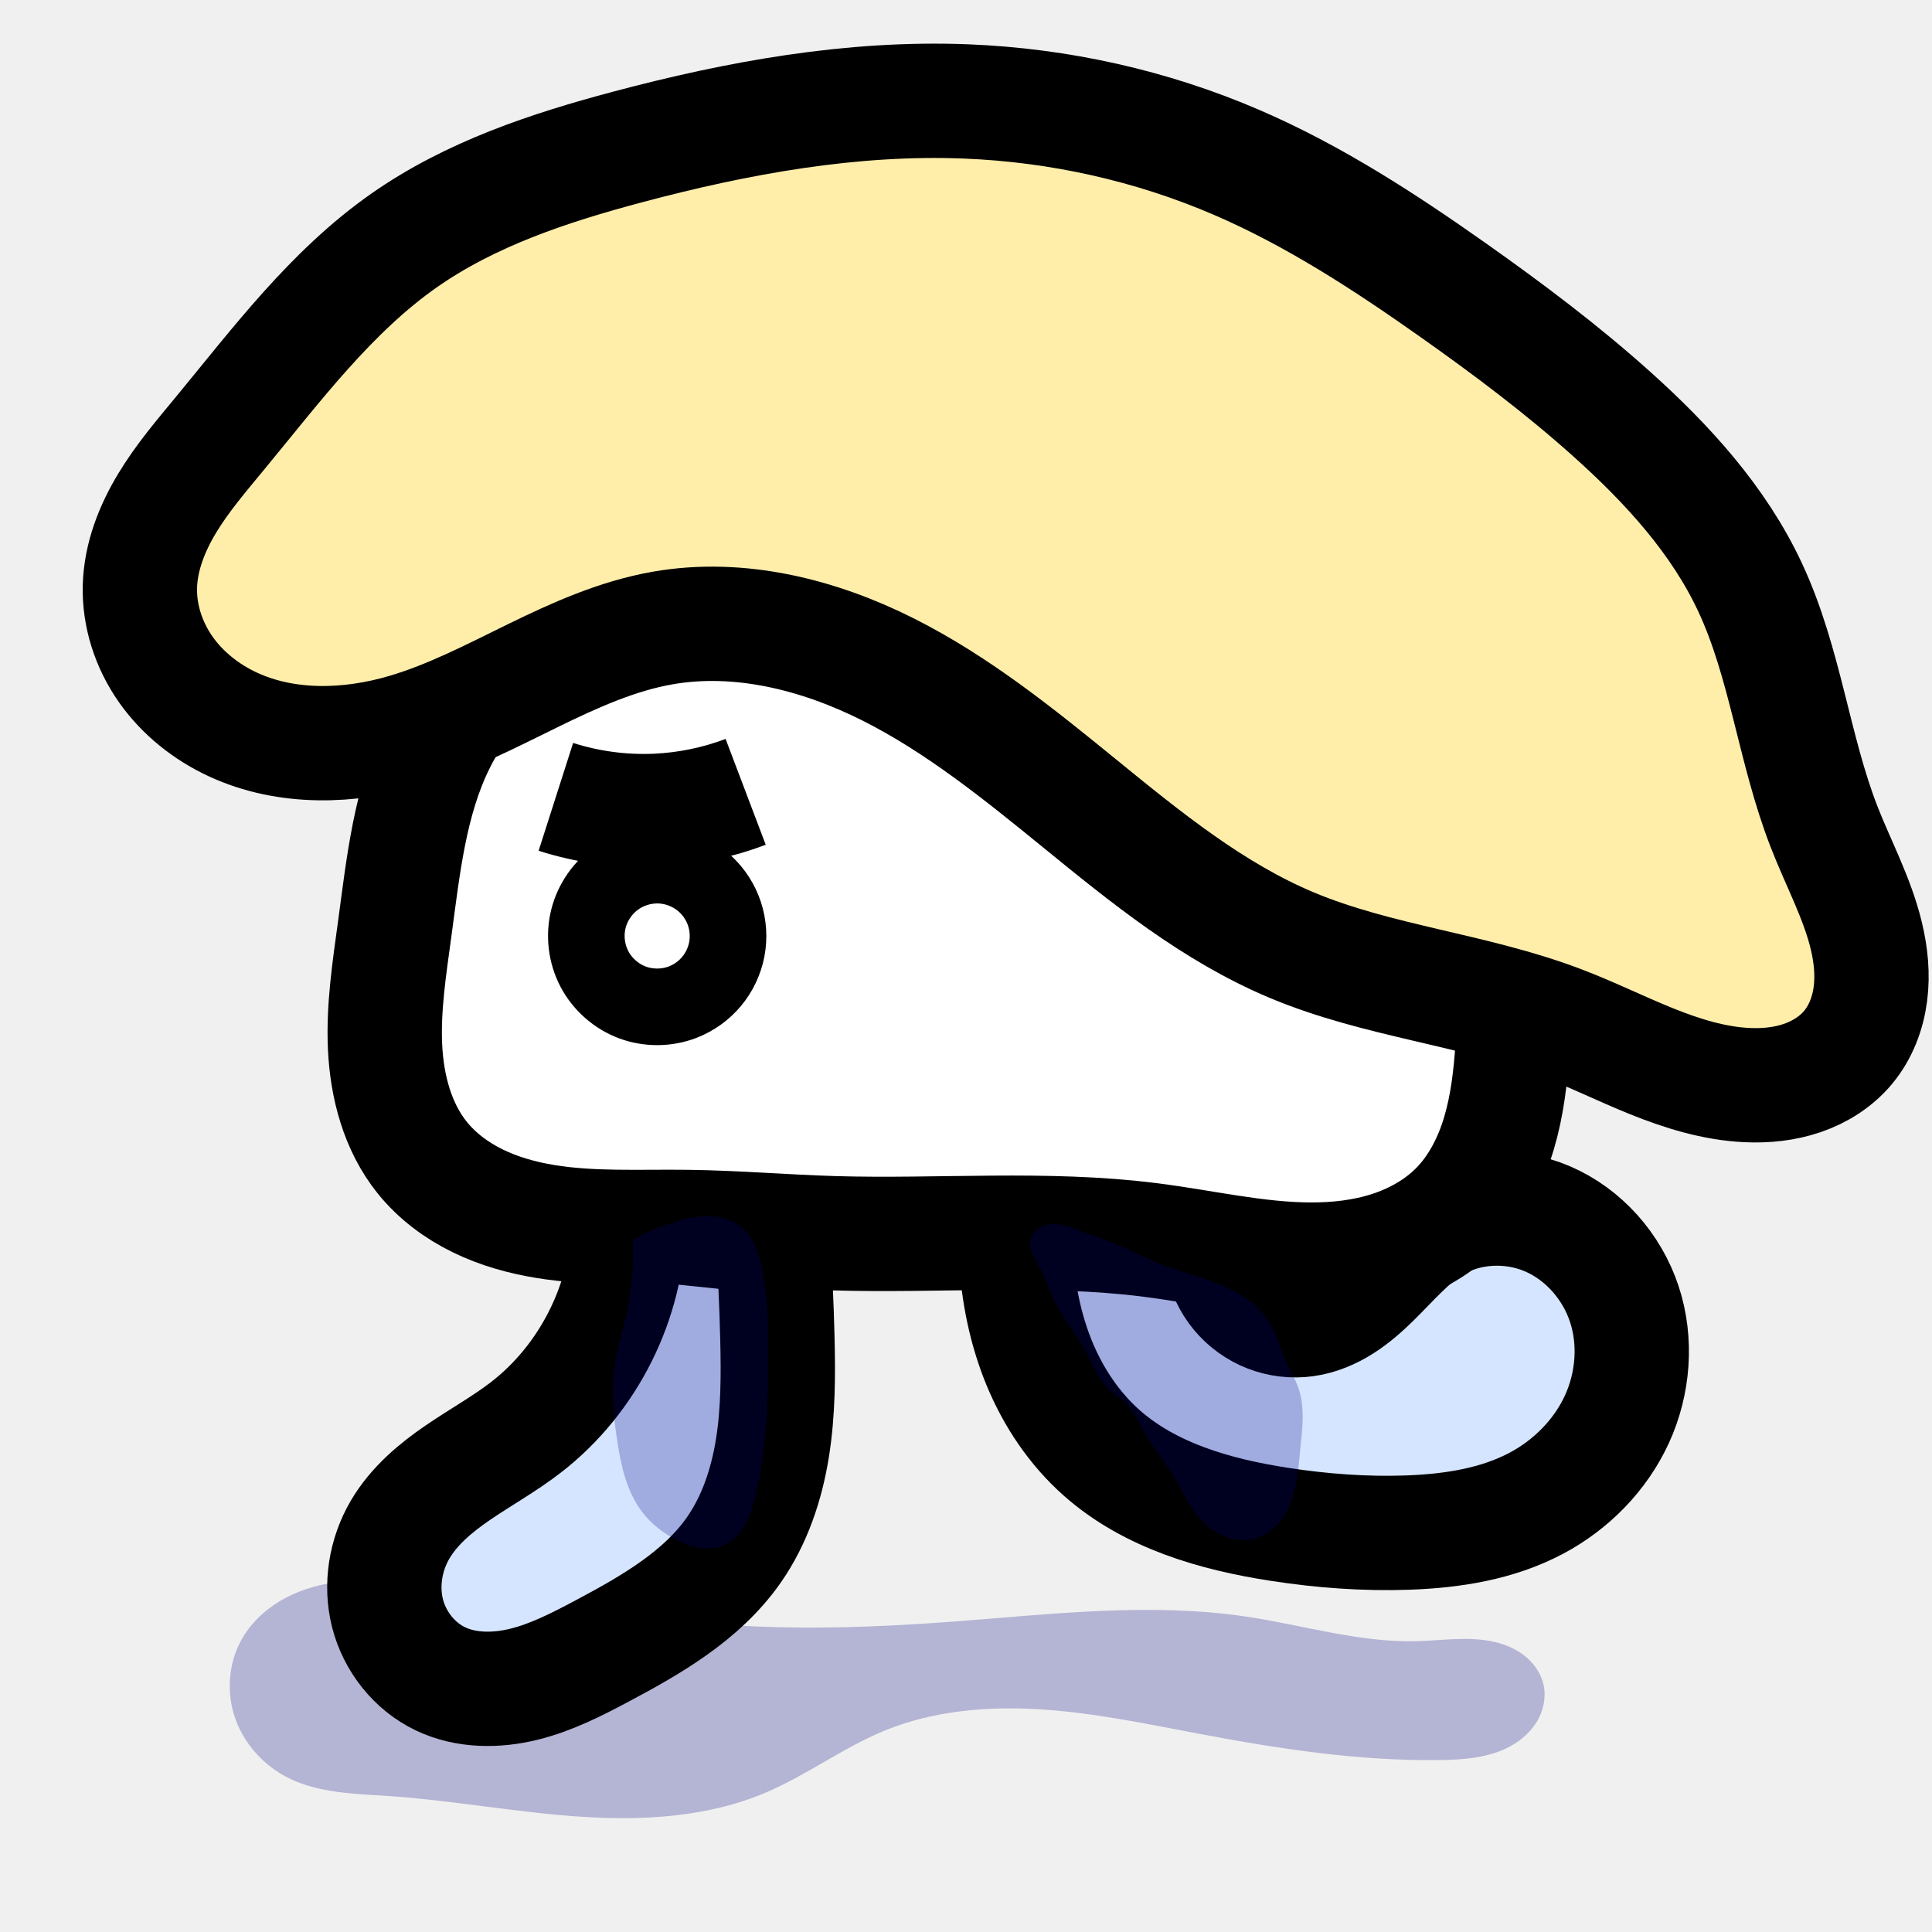
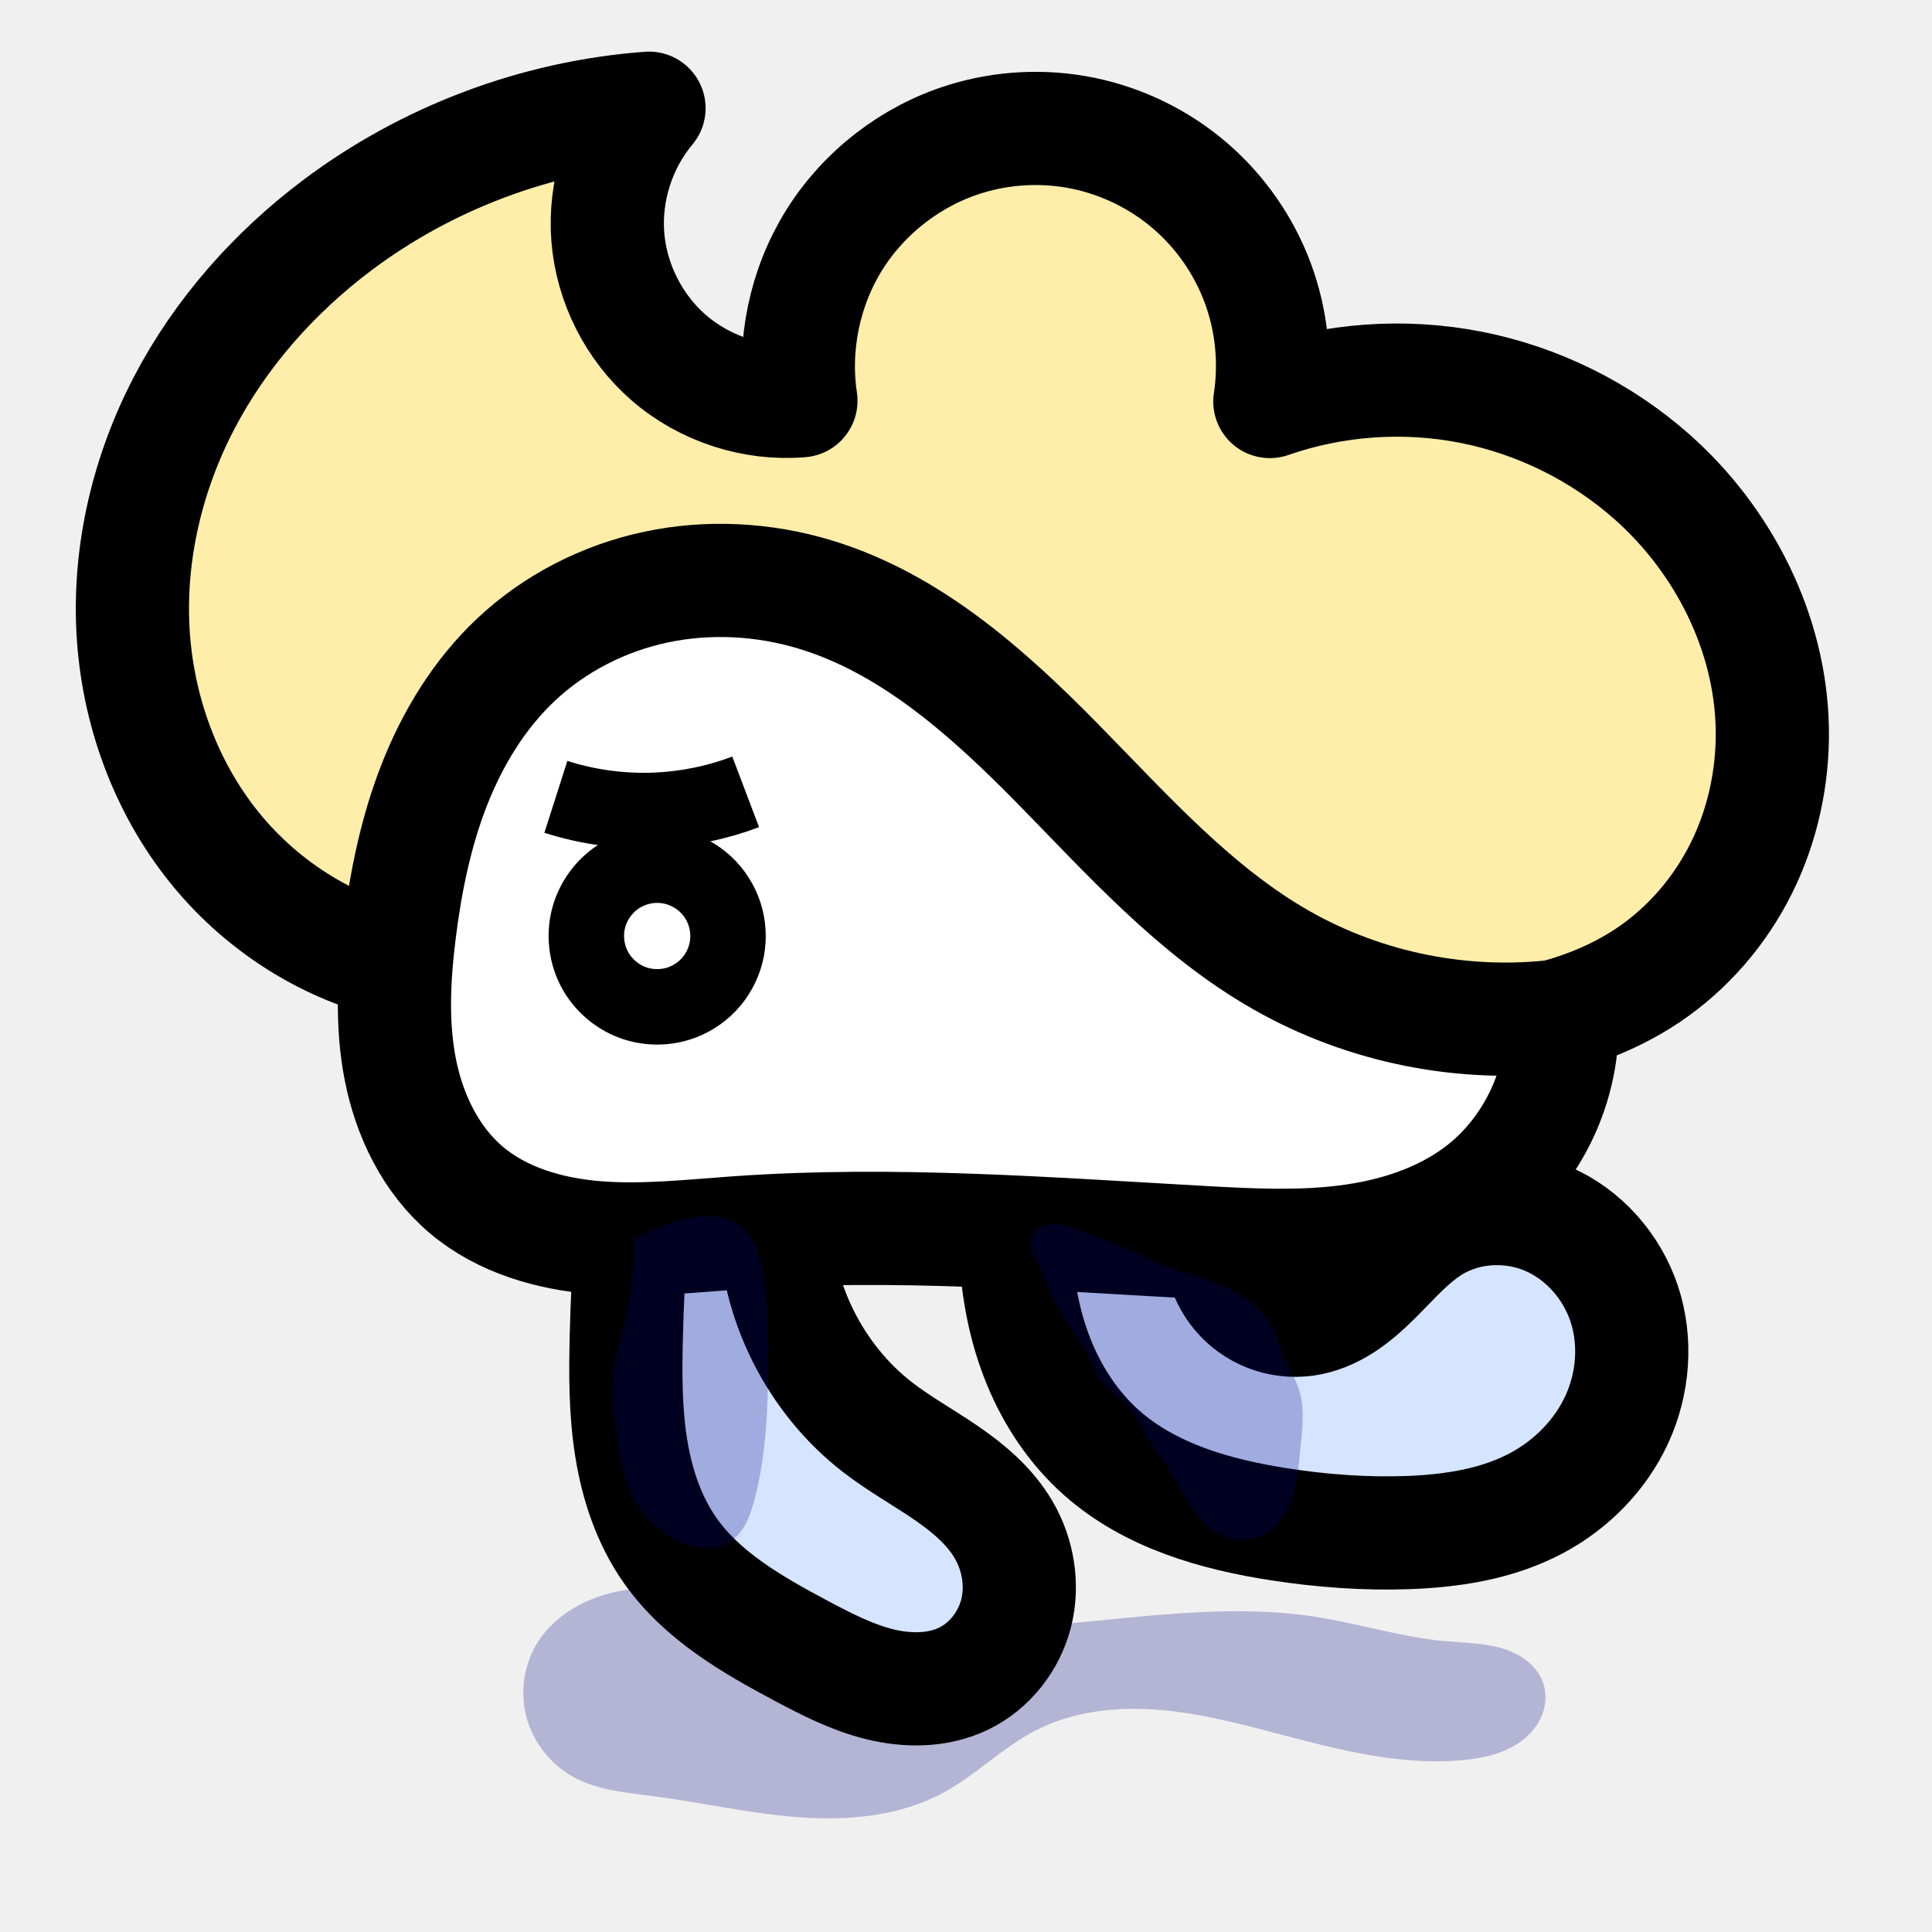
<svg xmlns="http://www.w3.org/2000/svg" width="512" height="512" id="svg2" version="1.1">
  <defs id="defs4">
    </defs>
  <g id="layer1" transform="translate(-136.6086,-227.0079)">
-     <path style="opacity:0.25;fill:#000080;stroke:none" id="path3819" d="m 239.663,702.981 c 16.803,1.144 33.422,4.273 50.224,5.431 16.802,1.159 34.149,0.244 49.647,-6.347 10.874,-4.624 20.479,-11.888 31.407,-16.384 13.081,-5.382 27.569,-6.572 41.684,-5.656 14.115,0.917 28.007,3.86 41.907,6.484 20.923,3.95 42.099,7.199 63.39,6.936 6.551,-0.081 13.354,-0.565 19.084,-3.743 2.865,-1.589 5.396,-3.854 7.033,-6.692 1.637,-2.838 2.331,-6.265 1.634,-9.466 -0.694,-3.189 -2.728,-6.001 -5.334,-7.965 -2.606,-1.965 -5.754,-3.126 -8.966,-3.707 -6.423,-1.162 -13.011,-0.084 -19.537,0.07 -15.143,0.357 -29.905,-4.267 -44.886,-6.503 -25.37,-3.787 -51.184,-0.703 -76.761,1.235 -15.646,1.186 -31.34,1.941 -47.027,1.569 -29.518,-0.7 -58.78,-5.38 -87.926,-10.107 -9.975,-1.618 -20.144,-3.245 -30.138,-1.744 -4.997,0.75 -9.909,2.298 -14.25,4.884 -4.341,2.587 -8.095,6.242 -10.471,10.702 -3.352,6.292 -3.76,14.023 -1.327,20.723 2.434,6.7 7.617,12.306 13.996,15.489 8.125,4.054 17.556,4.174 26.616,4.79" />
-     <path style="fill:#d5e5ff;stroke:#000000;stroke-width:30.3;stroke-linecap:butt;stroke-linejoin:round;stroke-miterlimit:4;stroke-opacity:1;stroke-dasharray:none" id="path3033" d="m 461.121,550.862 c -1.058,3.17 -1.294,6.61 -0.68,9.895 0.614,3.285 2.078,6.407 4.21,8.98 2.132,2.573 4.928,4.591 8.041,5.805 3.113,1.214 6.538,1.62 9.849,1.17 3.537,-0.482 6.898,-1.921 9.909,-3.838 3.012,-1.917 5.696,-4.306 8.238,-6.812 5.085,-5.012 9.756,-10.612 15.882,-14.28 8.96,-5.365 20.528,-5.894 30.126,-1.778 9.598,4.116 17.092,12.656 20.366,22.573 3.274,9.917 2.403,21.048 -1.951,30.541 -4.354,9.493 -12.074,17.317 -21.29,22.229 -10.395,5.539 -22.376,7.394 -34.147,7.811 -11.372,0.404 -22.77,-0.453 -34.016,-2.186 -16.98,-2.616 -34.297,-7.575 -47.143,-18.984 -7.244,-6.433 -12.759,-14.7 -16.456,-23.655 -3.697,-8.955 -5.612,-18.589 -6.203,-28.259 -0.268,-4.381 -0.268,-8.777 0,-13.158 l 55.263,3.947" />
-     <path style="fill:#d5e5ff;stroke:#000000;stroke-width:30.3;stroke-linecap:butt;stroke-linejoin:round;stroke-miterlimit:4;stroke-opacity:1;stroke-dasharray:none" id="path3031" d="m 303.226,550.862 c -0.321,20.946 -10.606,41.522 -27.166,54.351 -5.723,4.433 -12.092,7.951 -18.069,12.036 -5.977,4.084 -11.679,8.872 -15.345,15.114 -3.885,6.616 -5.224,14.754 -3.335,22.19 1.889,7.437 7.069,14.04 13.991,17.352 6.815,3.26 14.834,3.252 22.168,1.439 7.333,-1.813 14.126,-5.307 20.795,-8.856 13.009,-6.925 26.288,-14.57 34.755,-26.633 5.602,-7.982 8.751,-17.486 10.294,-27.115 1.543,-9.629 1.544,-19.434 1.308,-29.182 -0.216,-8.923 -0.629,-17.842 -1.238,-26.747 l -38.158,-3.947" />
-     <path style="fill:#ffffff;stroke:#000000;stroke-width:30.3;stroke-linecap:butt;stroke-linejoin:round;stroke-miterlimit:4;stroke-opacity:1;stroke-dasharray:none" id="path3029" d="m 241.22,473.089 c -1.407,10.404 -3.052,20.856 -2.569,31.343 0.483,10.487 3.276,21.18 9.857,29.36 3.925,4.88 9.074,8.704 14.7,11.456 5.625,2.752 11.723,4.457 17.904,5.467 12.361,2.02 24.978,1.297 37.502,1.452 13.029,0.161 26.029,1.279 39.053,1.663 27.925,0.822 56.018,-1.731 83.734,1.775 14.134,1.788 28.133,5.147 42.38,5.213 7.123,0.033 14.295,-0.773 21.072,-2.966 6.777,-2.193 13.159,-5.816 18.111,-10.936 5.269,-5.448 8.77,-12.425 10.923,-19.692 2.154,-7.267 3.021,-14.852 3.55,-22.413 1.354,-19.355 0.532,-38.913 -3.235,-57.945 -1.7,-8.588 -4.011,-17.1 -7.665,-25.055 -3.654,-7.955 -8.696,-15.362 -15.322,-21.082 -7.463,-6.442 -16.733,-10.566 -26.317,-12.878 -9.585,-2.311 -19.511,-2.879 -29.37,-2.8 -21.625,0.174 -43.189,3.414 -64.8,2.619 -15.672,-0.576 -31.185,-3.268 -46.807,-4.636 -15.623,-1.368 -31.656,-1.366 -46.628,3.304 -19.269,6.01 -36.026,20.018 -44.815,38.188 -7.269,15.028 -9.019,32.021 -11.256,48.564" />
-     <path d="m 323.584,461.335 c 2.308,2.156 4.059,4.904 5.038,7.907 0.979,3.003 1.183,6.255 0.589,9.357 -0.595,3.102 -1.988,6.048 -4.008,8.476 -2.02,2.428 -4.663,4.333 -7.605,5.482 -4.257,1.662 -9.126,1.698 -13.407,0.098 -4.281,-1.6 -7.933,-4.82 -10.057,-8.867 -2.123,-4.047 -2.697,-8.883 -1.581,-13.314 1.116,-4.431 3.913,-8.418 7.7,-10.976 3.49,-2.357 7.789,-3.49 11.986,-3.159 4.198,0.331 8.267,2.123 11.344,4.997" id="path3811" style="fill:none;stroke:#000000;stroke-width:20.3;stroke-linecap:butt;stroke-linejoin:round;stroke-miterlimit:4;stroke-opacity:1;stroke-dasharray:none" />
-     <path style="fill:#ffeeaa;stroke:#000000;stroke-width:30.3;stroke-linecap:butt;stroke-linejoin:round;stroke-miterlimit:4;stroke-opacity:1;stroke-dasharray:none" id="path3021" d="m 198.395,419.03 c -7.095,-3.275 -13.437,-8.292 -17.915,-14.696 -4.478,-6.404 -7.033,-14.209 -6.792,-22.02 0.24,-7.775 3.185,-15.266 7.205,-21.926 4.019,-6.66 9.101,-12.602 14.054,-18.6 15.036,-18.206 29.413,-37.509 48.751,-51.057 17.622,-12.346 38.445,-19.237 59.236,-24.775 29.277,-7.798 59.466,-13.267 89.74,-12.065 24.642,0.979 49.122,6.421 71.764,16.196 20.389,8.802 39.123,21 57.266,33.806 14.577,10.289 28.869,21.028 42.148,32.944 14.645,13.141 28.234,28 36.556,45.83 9.376,20.089 11.564,42.804 19.605,63.464 3.75,9.635 8.776,18.835 11.193,28.888 1.208,5.026 1.744,10.258 1.079,15.385 -0.665,5.127 -2.575,10.152 -5.875,14.132 -3.162,3.814 -7.51,6.559 -12.197,8.163 -4.688,1.604 -9.708,2.103 -14.656,1.868 -8.725,-0.415 -17.198,-3.063 -25.299,-6.329 -8.101,-3.266 -15.939,-7.168 -24.106,-10.266 -23.119,-8.769 -48.408,-10.931 -71.212,-20.491 -20.882,-8.754 -38.72,-23.299 -56.275,-37.6 -15.996,-13.03 -32.182,-26.126 -50.605,-35.412 -18.423,-9.287 -39.504,-14.589 -59.826,-11.033 -12.073,2.113 -23.392,7.233 -34.403,12.618 -11.01,5.385 -21.945,11.116 -33.699,14.591 -14.952,4.42 -31.581,4.919 -45.738,-1.614" />
+     <path style="opacity:0.25;fill:#000080;stroke:none" id="path3819" d="m 309.582,702.981 c 12.988,1.689 25.811,4.676 38.874,5.625 13.063,0.949 26.69,-0.288 38.198,-6.541 8.578,-4.661 15.576,-11.879 24.237,-16.384 9.773,-5.083 21.156,-6.404 32.142,-5.601 10.987,0.803 21.714,3.62 32.366,6.429 16.013,4.223 32.432,8.496 48.919,6.936 5.563,-0.526 11.264,-1.808 15.7,-5.206 2.218,-1.699 4.069,-3.917 5.147,-6.494 1.079,-2.577 1.354,-5.519 0.569,-8.2 -0.715,-2.443 -2.281,-4.593 -4.243,-6.215 -1.962,-1.622 -4.309,-2.737 -6.746,-3.473 -4.875,-1.471 -10.051,-1.454 -15.123,-1.915 -11.706,-1.065 -23.021,-4.717 -34.639,-6.503 -19.576,-3.01 -39.524,-0.674 -59.238,1.235 -12.063,1.168 -24.187,2.176 -36.291,1.569 -22.854,-1.146 -45.067,-8.008 -67.853,-10.107 -7.784,-0.717 -15.737,-0.863 -23.306,1.085 -7.57,1.948 -14.784,6.193 -19.028,12.757 -3.82,5.906 -4.956,13.463 -3.102,20.248 1.853,6.785 6.651,12.698 12.879,15.965 6.262,3.285 13.527,3.878 20.54,4.79" />
+     <path style="fill:#d5e5ff;stroke:#000000;stroke-width:30;stroke-linecap:butt;stroke-linejoin:round;stroke-miterlimit:4;stroke-opacity:1;stroke-dasharray:none" id="path3033" d="m 461.121,550.862 c -1.058,3.17 -1.294,6.61 -0.68,9.895 0.614,3.285 2.078,6.407 4.21,8.98 2.132,2.573 4.928,4.591 8.041,5.805 3.113,1.214 6.538,1.62 9.849,1.17 3.537,-0.482 6.898,-1.921 9.909,-3.838 3.012,-1.917 5.696,-4.306 8.238,-6.812 5.085,-5.012 9.756,-10.612 15.882,-14.28 8.96,-5.365 20.528,-5.894 30.126,-1.778 9.598,4.116 17.092,12.656 20.366,22.573 3.274,9.917 2.403,21.048 -1.951,30.541 -4.354,9.493 -12.074,17.317 -21.29,22.229 -10.395,5.539 -22.376,7.394 -34.147,7.811 -11.372,0.404 -22.77,-0.453 -34.016,-2.186 -16.98,-2.616 -34.297,-7.575 -47.143,-18.984 -7.244,-6.433 -12.759,-14.7 -16.456,-23.655 -3.697,-8.955 -5.612,-18.589 -6.203,-28.259 -0.268,-4.381 -0.268,-8.777 0,-13.158 l 55.263,3.947" />
+     <path style="fill:#d5e5ff;stroke:#000000;stroke-width:30;stroke-linecap:butt;stroke-linejoin:round;stroke-miterlimit:4;stroke-opacity:1;stroke-dasharray:none" id="path3031" d="m 341.974,550.862 c 0.321,20.946 10.606,41.522 27.166,54.351 5.723,4.433 12.092,7.951 18.069,12.036 5.977,4.084 11.679,8.872 15.345,15.114 3.885,6.616 5.224,14.754 3.335,22.19 -1.889,7.437 -7.069,14.04 -13.991,17.352 -6.815,3.26 -14.834,3.252 -22.168,1.439 -7.333,-1.813 -14.126,-5.307 -20.795,-8.856 -13.009,-6.925 -26.288,-14.57 -34.755,-26.633 -5.602,-7.982 -8.751,-17.486 -10.294,-27.115 -1.543,-9.629 -1.544,-19.434 -1.308,-29.182 0.216,-8.923 0.629,-17.842 1.238,-26.747 l 38.158,-3.947" />
+     <path style="fill:#ffeeaa;stroke:#000000;stroke-width:30;stroke-linecap:butt;stroke-linejoin:round;stroke-miterlimit:4;stroke-opacity:1;stroke-dasharray:none" id="path3021-5" d="m 225.876,286.78 c 23.857,-17.962 52.942,-28.894 82.723,-31.094 -7.869,9.383 -11.875,21.911 -10.911,34.119 0.964,12.208 6.887,23.952 16.13,31.983 9.526,8.277 22.466,12.497 35.04,11.426 -2.203,-14.678 1.009,-30.107 8.887,-42.687 7.878,-12.579 20.357,-22.206 34.524,-26.632 10.127,-3.164 21.061,-3.707 31.452,-1.561 10.391,2.146 20.216,6.975 28.261,13.892 8.046,6.917 14.294,15.906 17.975,25.857 3.68,9.951 4.785,20.843 3.176,31.33 17.029,-5.938 35.645,-7.253 53.339,-3.766 17.694,3.487 34.42,11.765 47.923,23.719 19.029,16.846 31.485,41.443 31.894,66.854 0.204,12.706 -2.552,25.479 -8.207,36.858 -5.656,11.379 -14.222,21.332 -24.776,28.409 -10.909,7.315 -23.724,11.469 -36.722,13.363 -12.998,1.894 -26.223,1.603 -39.318,0.583 -61.181,-4.765 -121.437,-25.312 -182.567,-19.936 -22.917,2.015 -45.998,7.664 -68.657,3.686 -20.539,-3.605 -39.406,-15.256 -52.523,-31.467 -13.117,-16.211 -20.53,-36.781 -21.663,-57.603 -1.132,-20.822 3.897,-41.825 13.544,-60.312 9.647,-18.488 23.82,-34.478 40.479,-47.021" />
+     <path style="fill:#ffffff;stroke:#000000;stroke-width:30;stroke-linecap:butt;stroke-linejoin:round;stroke-miterlimit:4;stroke-opacity:1;stroke-dasharray:none" id="path3029-6" d="m 242.527,473.591 c -1.543,12.25 -2.206,24.765 0.175,36.881 2.381,12.115 8.042,23.89 17.466,31.869 9.545,8.081 22.196,11.693 34.665,12.669 12.468,0.976 24.98,-0.461 37.456,-1.335 41.102,-2.88 82.351,0.348 123.49,2.638 12.548,0.698 25.178,1.307 37.647,-0.267 12.469,-1.573 24.882,-5.454 34.954,-12.971 14.429,-10.768 23.001,-28.945 22.129,-46.928 -25.527,3.279 -52.077,-1.98 -74.428,-14.742 -22.927,-13.092 -40.765,-33.282 -59.274,-52.11 -18.509,-18.828 -39.014,-37.154 -64.293,-44.771 -13.559,-4.086 -28.14,-4.87 -41.995,-1.943 -13.855,2.927 -26.945,9.594 -37.241,19.316 -9.647,9.109 -16.722,20.719 -21.566,33.071 -4.844,12.352 -7.528,25.459 -9.186,38.622" />
+     <path d="m 323.584,461.335 c 2.308,2.156 4.059,4.904 5.038,7.907 0.979,3.003 1.183,6.255 0.589,9.357 -0.595,3.102 -1.988,6.048 -4.008,8.476 -2.02,2.428 -4.663,4.333 -7.605,5.482 -4.257,1.662 -9.126,1.698 -13.407,0.098 -4.281,-1.6 -7.933,-4.82 -10.057,-8.867 -2.123,-4.047 -2.697,-8.883 -1.581,-13.314 1.116,-4.431 3.913,-8.418 7.7,-10.976 3.49,-2.357 7.789,-3.49 11.986,-3.159 4.198,0.331 8.267,2.123 11.344,4.997" id="path3811" style="fill:none;stroke:#000000;stroke-width:20;stroke-linecap:butt;stroke-linejoin:round;stroke-miterlimit:4;stroke-opacity:1;stroke-dasharray:none" />
    <path id="path3832" style="opacity:0.25;fill:#000080;stroke:none" d="m 409.677,555.588 c -0.264,1.214 9.6e-4,2.491 0.473,3.64 0.472,1.149 1.145,2.203 1.742,3.292 1.701,3.106 2.785,6.513 4.379,9.675 2.463,4.888 6.096,9.107 8.628,13.96 1.551,2.972 2.731,6.239 5.092,8.62 1.39,1.402 3.123,2.42 4.559,3.775 2.823,2.662 4.302,6.405 6.309,9.726 1.766,2.923 3.971,5.559 5.808,8.438 3.042,4.766 5.131,10.265 9.246,14.143 1.827,1.723 4.029,3.073 6.441,3.772 2.412,0.699 5.037,0.729 7.42,-0.061 2.193,-0.728 4.133,-2.128 5.653,-3.868 1.521,-1.739 2.635,-3.809 3.425,-5.98 1.581,-4.342 1.879,-9.025 2.339,-13.623 0.544,-5.443 1.313,-11.096 -0.483,-16.263 -0.846,-2.433 -2.227,-4.64 -3.29,-6.987 -1.526,-3.37 -2.402,-7.041 -4.301,-10.215 -2.45,-4.095 -6.453,-7.071 -10.753,-9.14 -5.634,-2.711 -11.834,-4.013 -17.657,-6.288 -4.232,-1.653 -8.248,-3.813 -12.45,-5.54 -2.966,-1.219 -6.016,-2.218 -9.012,-3.36 -2.454,-0.935 -4.961,-1.982 -7.586,-1.91 -1.312,0.036 -2.635,0.367 -3.737,1.081 -1.102,0.714 -1.967,1.831 -2.246,3.114 m -105.376,0 c 0.29,6.863 -0.34,13.765 -1.868,20.462 -1.063,4.659 -2.56,9.233 -3.162,13.974 -0.736,5.797 -0.111,11.676 0.712,17.461 1.034,7.267 2.523,14.815 7.082,20.567 2.306,2.908 5.313,5.222 8.604,6.938 2.061,1.075 4.263,1.93 6.567,2.241 2.304,0.311 4.722,0.053 6.796,-0.997 2.151,-1.088 3.826,-2.969 5.008,-5.071 1.181,-2.101 1.905,-4.426 2.519,-6.757 3.214,-12.212 3.598,-24.973 3.671,-37.6 0.048,-8.208 -0.037,-16.496 -1.877,-24.495 -0.423,-1.841 -0.942,-3.669 -1.733,-5.384 -0.791,-1.715 -1.866,-3.32 -3.287,-4.564 -2.549,-2.232 -6.052,-3.147 -9.439,-3.105 -3.387,0.042 -6.701,0.962 -9.916,2.03 -3.104,1.032 -6.176,2.217 -8.988,3.888 -0.12,0.072 -0.24,0.144 -0.361,0.216 -0.109,0.066 -0.219,0.132 -0.328,0.197" />
-     <path d="m 334.217,436.857 c -7.551,2.863 -15.559,4.516 -23.627,4.878 -9.007,0.404 -18.083,-0.805 -26.67,-3.553" id="path3853" style="fill:none;stroke:#000000;stroke-width:30;stroke-linecap:butt;stroke-linejoin:miter;stroke-miterlimit:4;stroke-opacity:1;stroke-dasharray:none" />
+     <path d="m 334.217,436.857 c -7.551,2.863 -15.559,4.516 -23.627,4.878 -9.007,0.404 -18.083,-0.805 -26.67,-3.553" id="path3853" style="fill:none;stroke:#000000;stroke-width:20;stroke-linecap:butt;stroke-linejoin:miter;stroke-miterlimit:4;stroke-opacity:1;stroke-dasharray:none" />
  </g>
</svg>
